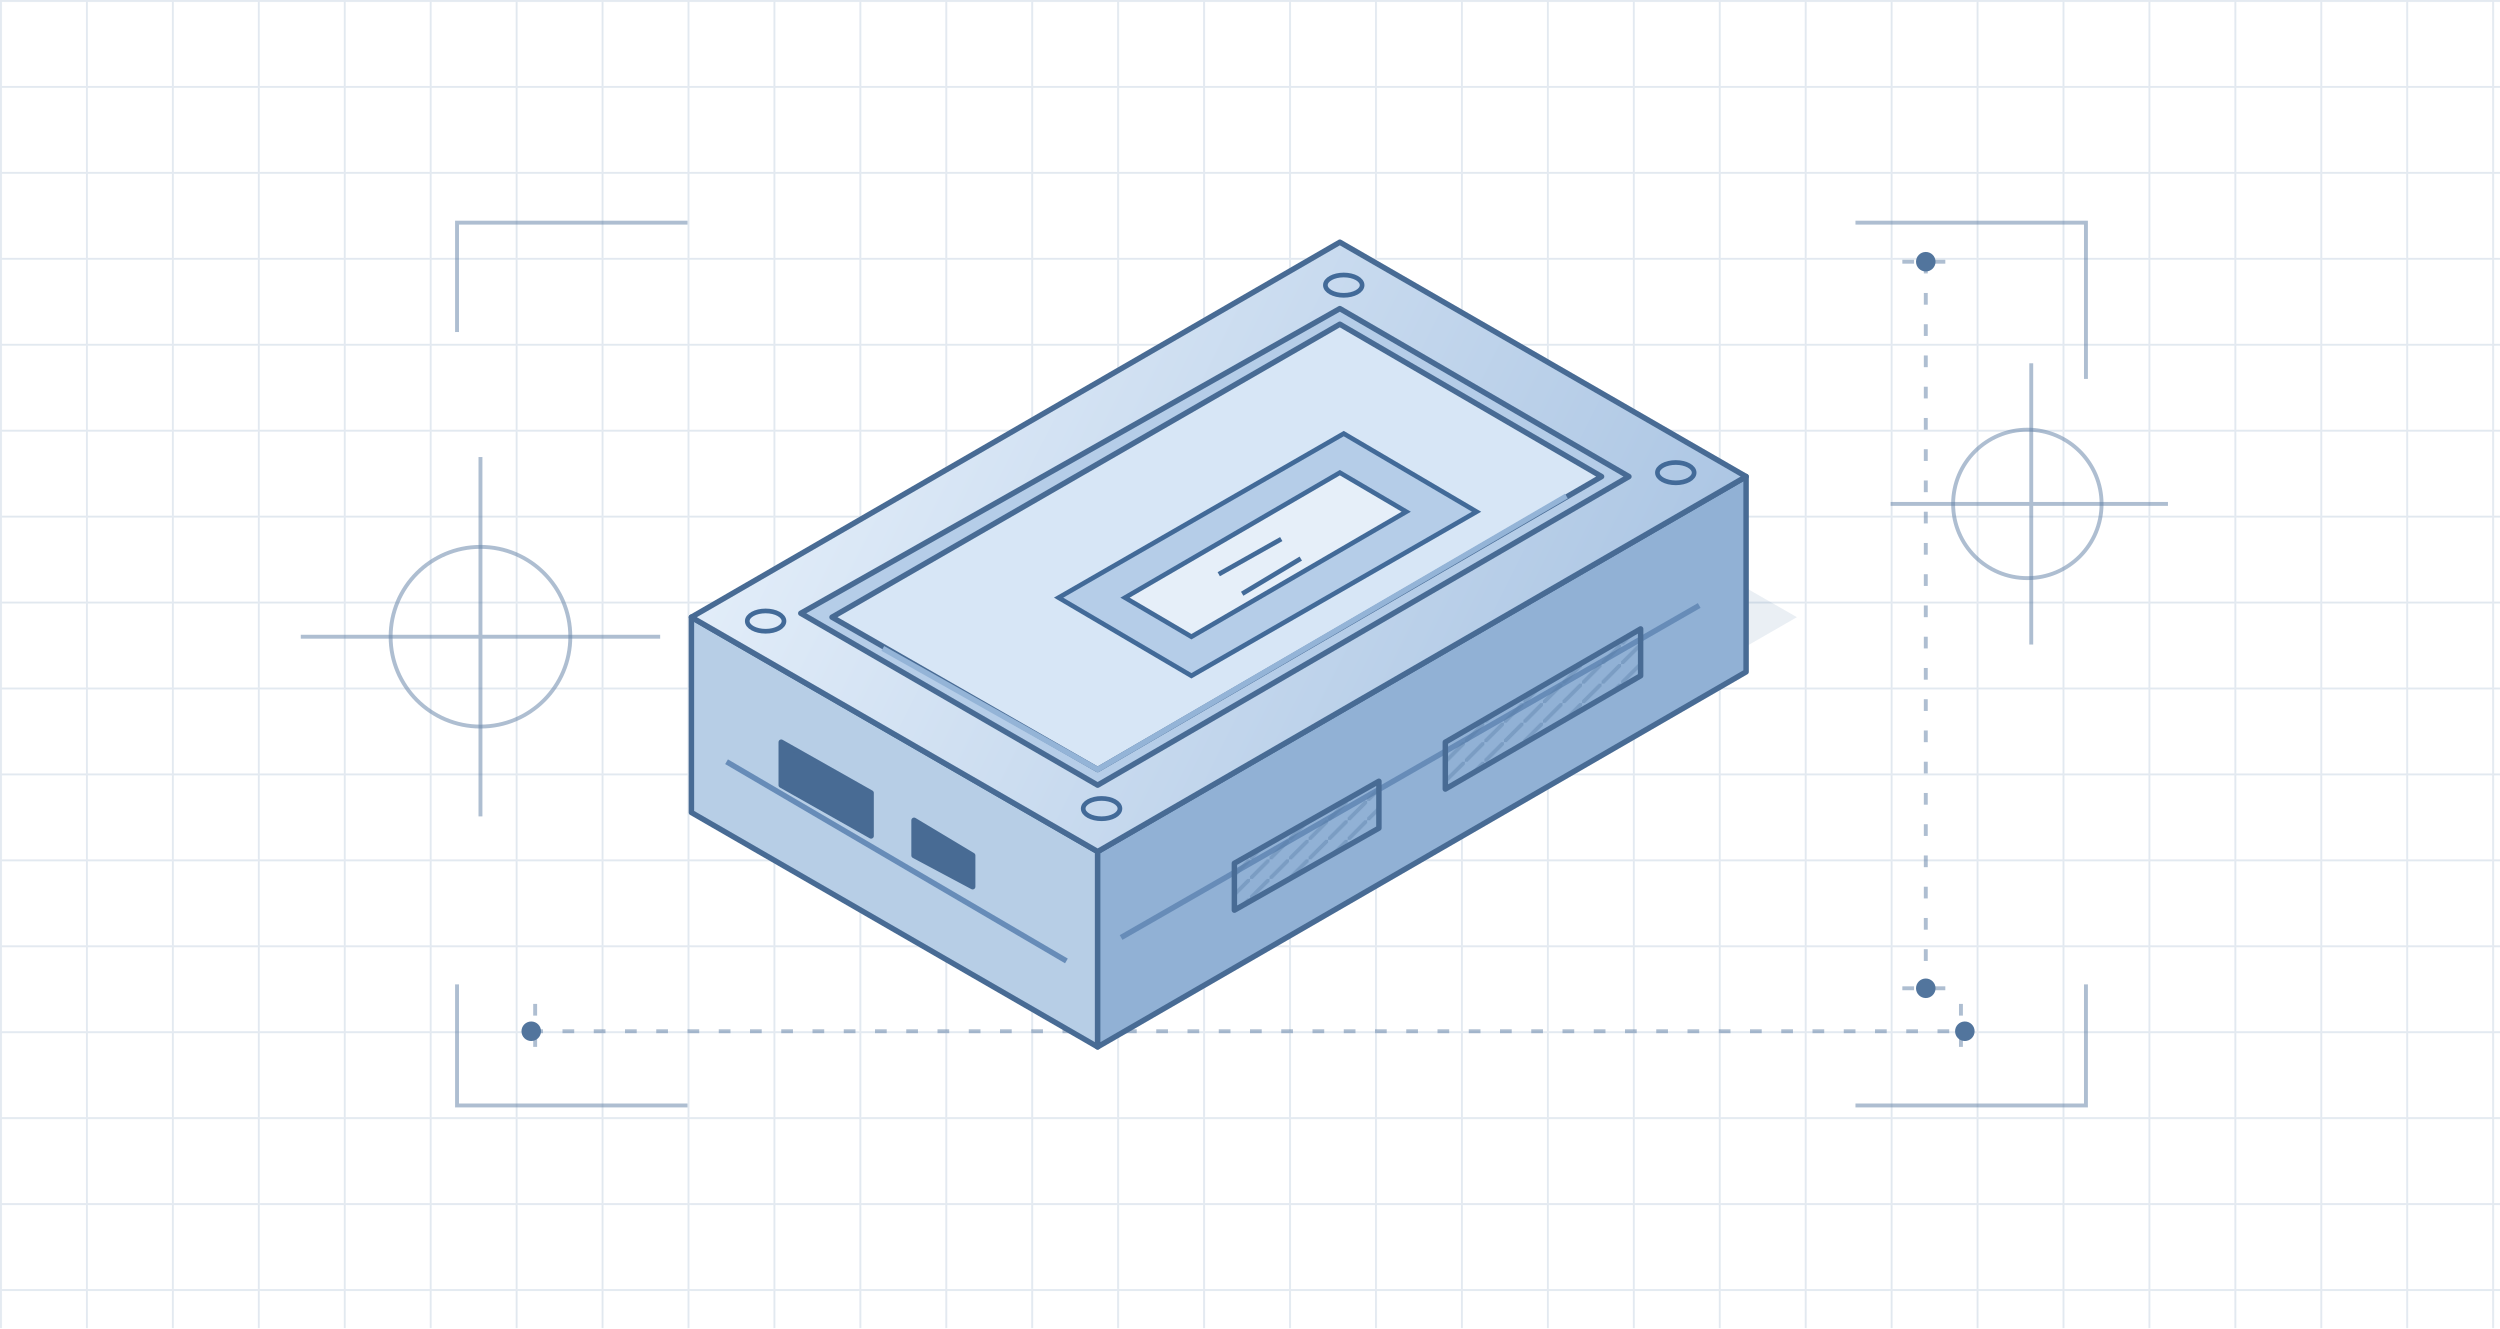
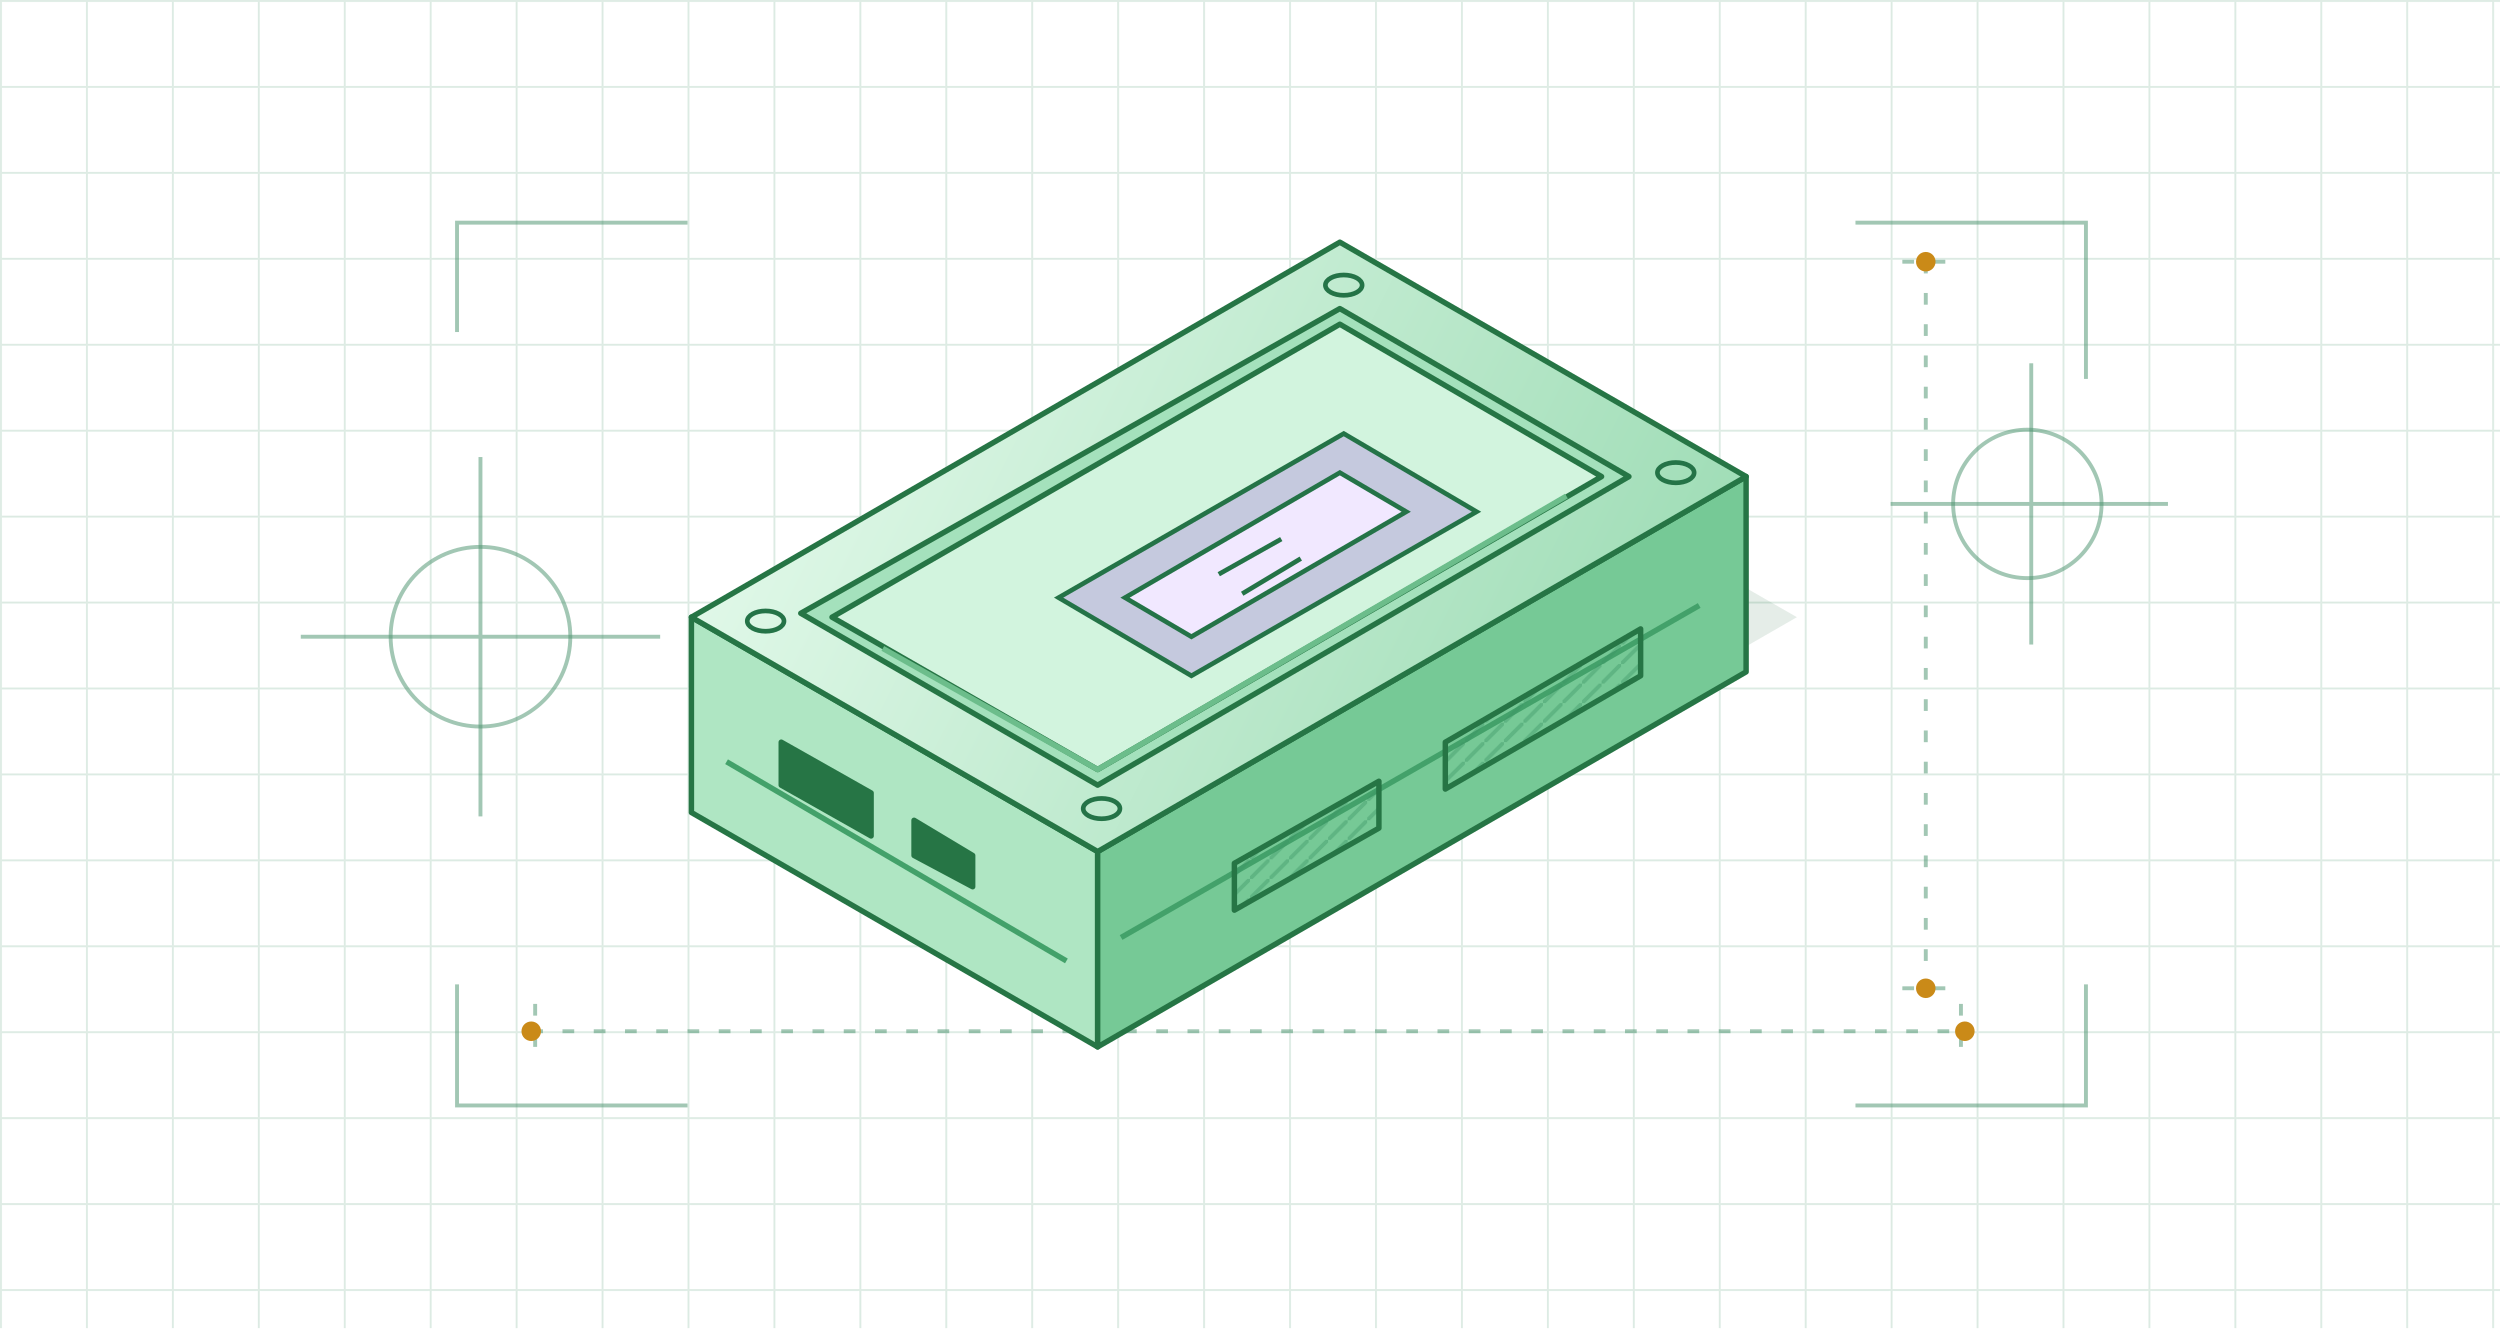
<svg xmlns="http://www.w3.org/2000/svg" viewBox="0 0 640 340" fill="none">
  <defs>
    <pattern id="grid" width="22" height="22" patternUnits="userSpaceOnUse">
-       <path d="M22 0H0V22" stroke="#5578a2" stroke-opacity=".16" />
+       <path d="M22 0H0V22" stroke="#38845b" stroke-opacity=".16" />
    </pattern>
    <pattern id="hatch" width="5" height="5" patternUnits="userSpaceOnUse">
-       <path d="M0 5L5 0" stroke="#587da6" stroke-opacity=".38" />
+       <path d="M0 5L5 0" stroke="#3c9464" stroke-opacity=".38" />
    </pattern>
    <linearGradient id="face" x1="209" y1="92" x2="428" y2="202" gradientUnits="userSpaceOnUse">
-       <stop stop-color="#e2edf9" />
-       <stop offset="1" stop-color="#a8c3e2" />
+       <stop stop-color="#e0f8e8" />
+       <stop offset="1" stop-color="#9bdbb3" />
    </linearGradient>
  </defs>
  <path d="M0 0h640v340H0z" fill="url(#grid)" />
-   <g stroke="#6583a8" stroke-opacity=".52" stroke-width="1">
+   <g stroke="#4d9470" stroke-opacity=".52" stroke-width="1">
    <path d="M117 85V57h59M534 97V57h-59M117 252v31h59m358-31v31h-59" />
    <path d="M136 264H503m-366-7v14m365-14v14M493 67V253m-6-186h12m-12 186h12" stroke-dasharray="3 5" />
    <path d="M77 163h92m-46-46v92m361-80h71m-35-36v72" />
    <circle cx="123" cy="163" r="23" />
    <circle cx="519" cy="129" r="19" />
  </g>
-   <path d="m321 238 139-80-94-54-142 81z" fill="#517ba5" fill-opacity=".12" />
-   <g stroke="#486b94" stroke-width="1.4" stroke-linejoin="round">
-     <path d="M177 158v50l104 60v-50z" fill="#b7cee6" />
-     <path d="M281 218v50l166-96v-50z" fill="#91b1d5" />
+   <path d="m321 238 139-80-94-54-142 81z" fill="#22673c" fill-opacity=".12" />
+   <g stroke="#267545" stroke-width="1.4" stroke-linejoin="round">
+     <path d="M177 158v50l104 60v-50z" fill="#afe6c3" />
+     <path d="M281 218v50l166-96v-50z" fill="#76c996" />
    <path d="m177 158 104 60 166-96-104-60z" fill="url(#face)" />
-     <path d="m205 157 76 44 136-79-74-43z" fill="#b5cde8" />
-     <path d="m213 158 68 39 129-75-67-39z" fill="#d7e6f6" />
-     <path d="m226 166 55 31 120-70" stroke="#94b4d7" />
-     <path d="m287 240 148-85m-249 40 87 51" stroke="#678cb8" />
-     <path d="m200 190 23 13v11l-23-13z" fill="#486b94" />
-     <path d="m234 210 15 9v8l-15-8z" fill="#486b94" />
+     <path d="m205 157 76 44 136-79-74-43z" fill="#a4e1bc" />
+     <path d="m213 158 68 39 129-75-67-39z" fill="#d2f4de" />
+     <path d="m226 166 55 31 120-70" stroke="#6cbd8b" />
+     <path d="m287 240 148-85m-249 40 87 51" stroke="#43a16a" />
+     <path d="m200 190 23 13v11l-23-13z" fill="#267545" />
+     <path d="m234 210 15 9v8l-15-8z" fill="#267545" />
    <path d="m316 221 37-21v12l-37 21z" fill="url(#hatch)" />
    <path d="m370 190 50-29v12l-50 29z" fill="url(#hatch)" />
  </g>
-   <g stroke="#426a98" stroke-width="1.2">
+   <g stroke="#247347" stroke-width="1.2">
    <ellipse cx="196" cy="159" rx="4.7" ry="2.6" />
    <ellipse cx="282" cy="207" rx="4.7" ry="2.6" />
    <ellipse cx="429" cy="121" rx="4.7" ry="2.6" />
    <ellipse cx="344" cy="73" rx="4.7" ry="2.6" />
-     <path d="m271 153 34 20 73-42-34-20z" fill="#82a9d2" fill-opacity=".4" />
-     <path d="m288 153 17 10 55-32-17-10z" fill="#e6eff9" />
+     <path d="m271 153 34 20 73-42-34-20z" fill="#b18adf" fill-opacity=".4" />
+     <path d="m288 153 17 10 55-32-17-10z" fill="#f1e8ff" />
    <path d="m312 147 16-9m-10 14 15-9" />
  </g>
-   <g fill="#52759d">
+   <g fill="#ca8a18">
    <circle cx="136" cy="264" r="2.5" />
    <circle cx="503" cy="264" r="2.5" />
    <circle cx="493" cy="67" r="2.5" />
    <circle cx="493" cy="253" r="2.5" />
  </g>
</svg>
